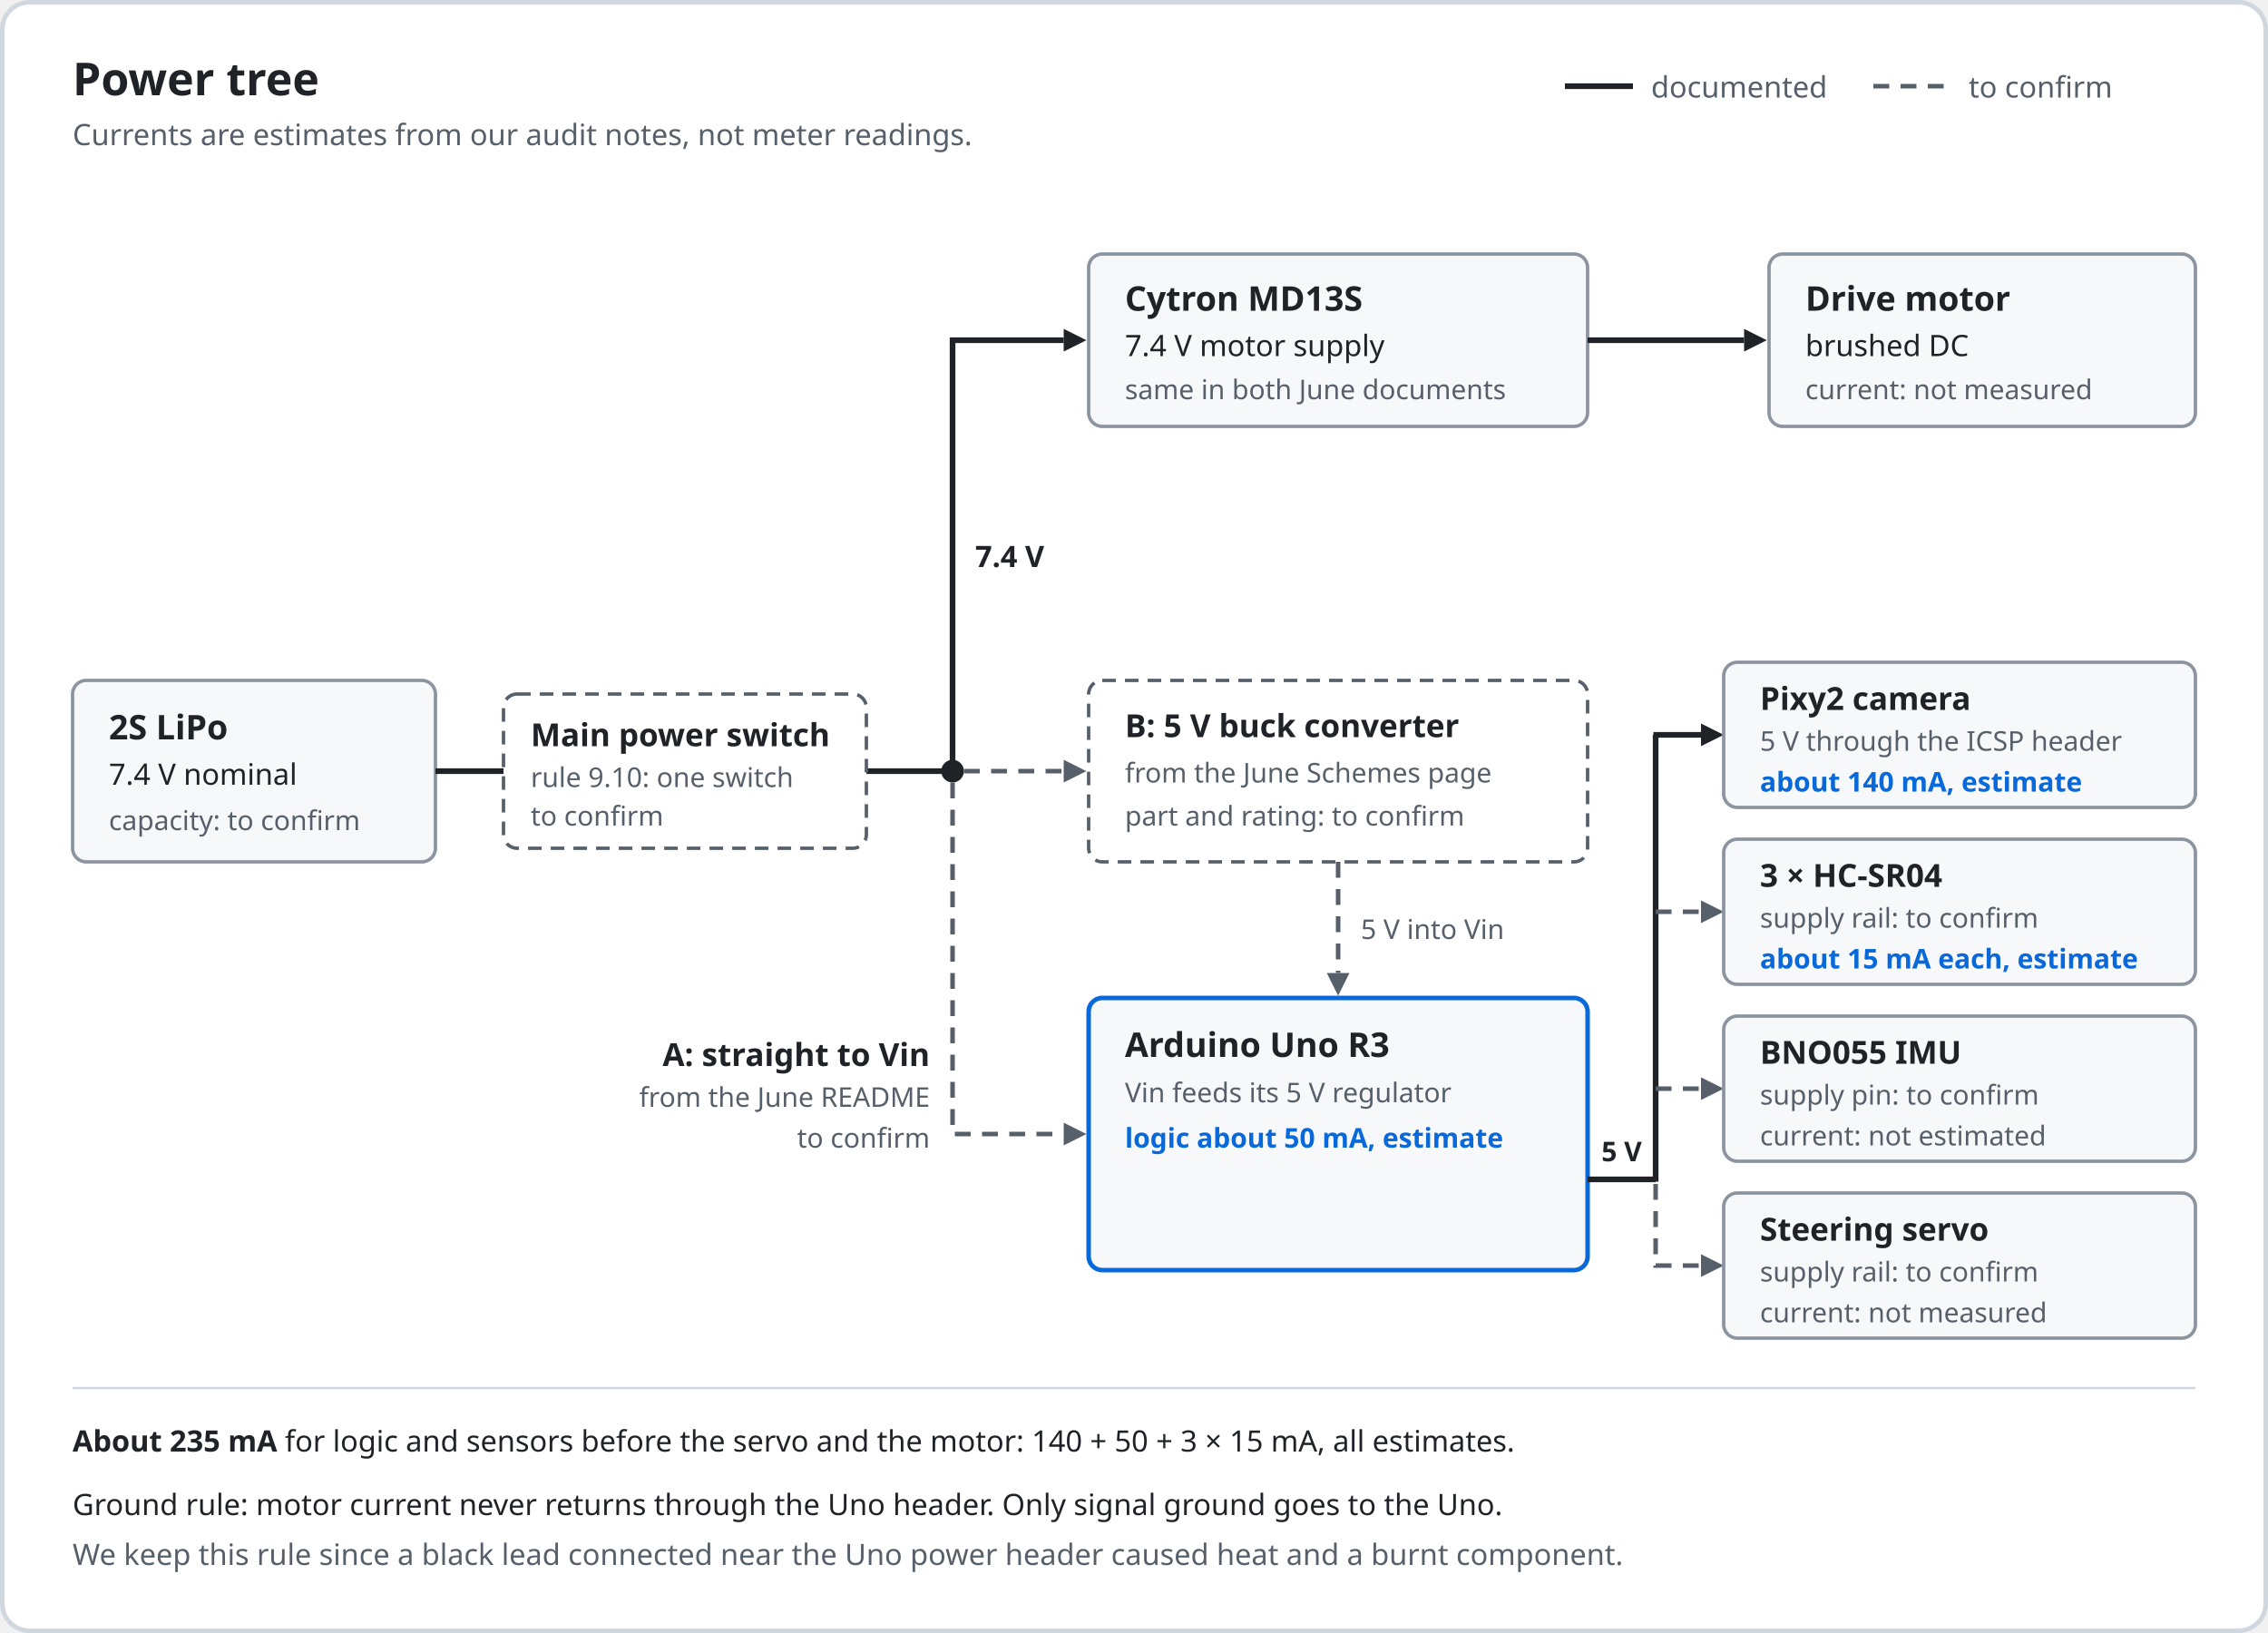
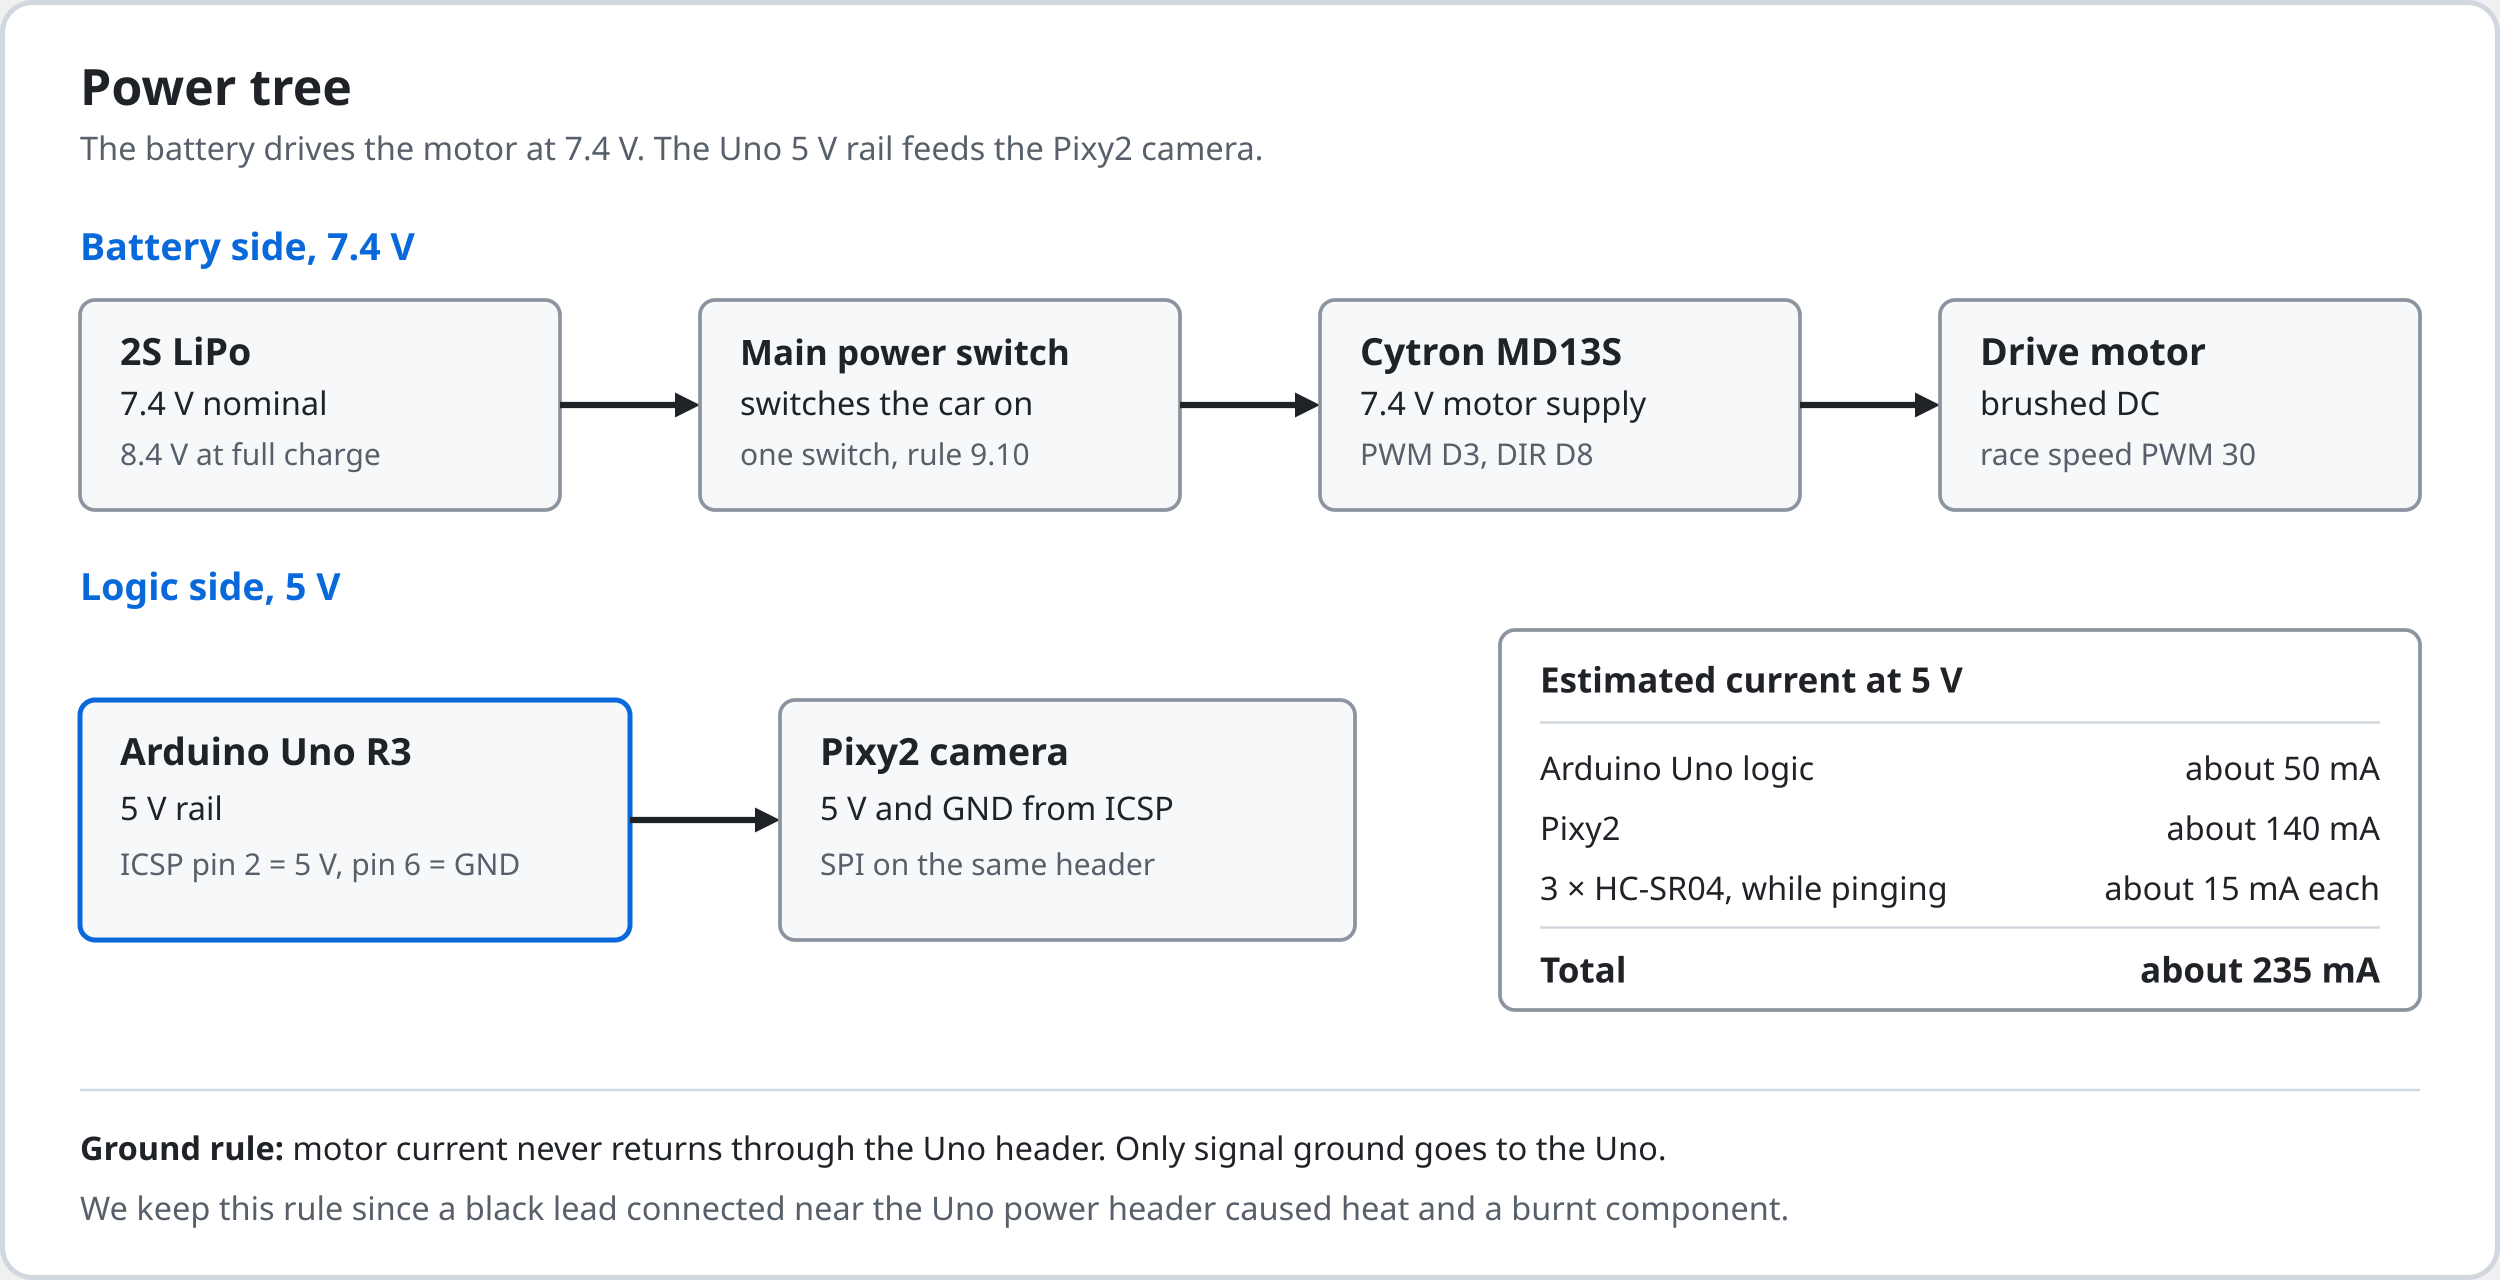
- <svg xmlns="http://www.w3.org/2000/svg" width="1000" height="720" viewBox="0 0 1000 720" role="img" aria-labelledby="t d">
+ <svg xmlns="http://www.w3.org/2000/svg" width="1000" height="512" viewBox="0 0 1000 512" role="img" aria-labelledby="t d">
  <style>
    text { font-family: -apple-system, BlinkMacSystemFont, "Segoe UI", "Noto Sans", Helvetica, Arial, sans-serif; fill: #1f2328; }
    .title { font-size: 20px; font-weight: 600; }
+     .h2 { font-size: 15px; font-weight: 600; fill: #0969da; }
    .name { font-size: 15px; font-weight: 600; }
    .name14 { font-size: 14px; font-weight: 600; }
    .body { font-size: 13px; fill: #1f2328; }
    .sub { font-size: 13px; fill: #57606a; }
    .small { font-size: 12px; fill: #57606a; }
-     .est { font-size: 12px; fill: #0969da; font-weight: 600; }
    .box { fill: #f6f8fa; stroke: #8c959f; stroke-width: 1.5; }
-     .boxd { fill: #ffffff; stroke: #57606a; stroke-width: 1.5; stroke-dasharray: 6 4; }
    .pwr { stroke: #1f2328; stroke-width: 2.5; fill: none; }
-     .tbc { stroke: #57606a; stroke-width: 2; stroke-dasharray: 7 5; fill: none; }
    .hp { fill: #1f2328; }
-     .hg { fill: #57606a; }
  </style>
-   <rect x="1" y="1" width="998" height="718" rx="12" fill="#ffffff" stroke="#d0d7de" stroke-width="2" />
+   <rect x="1" y="1" width="998" height="510" rx="12" fill="#ffffff" stroke="#d0d7de" stroke-width="2" />
  <text class="title" x="32" y="42">Power tree</text>
-   <text class="sub" x="32" y="64">Currents are estimates from our audit notes, not meter readings.</text>
-   <line class="pwr" x1="690" y1="38" x2="720" y2="38" />
-   <text class="sub" x="728" y="43">documented</text>
-   <line class="tbc" x1="826" y1="38" x2="860" y2="38" />
-   <text class="sub" x="868" y="43">to confirm</text>
-   <rect class="box" x="32" y="300" width="160" height="80" rx="6" />
-   <text class="name" x="48" y="326">2S LiPo</text>
-   <text class="body" x="48" y="346">7.4 V nominal</text>
-   <text class="small" x="48" y="366">capacity: to confirm</text>
-   <line class="pwr" x1="192" y1="340" x2="420" y2="340" />
-   <rect class="boxd" x="222" y="306" width="160" height="68" rx="6" />
-   <text class="name14" x="234" y="329">Main power switch</text>
-   <text class="small" x="234" y="347">rule 9.10: one switch</text>
-   <text class="small" x="234" y="364">to confirm</text>
-   <circle cx="420" cy="340" r="5" class="hp" />
-   <path class="pwr" d="M420,340 V150 H469" />
-   <polygon class="hp" points="479,150 469,145 469,155" />
-   <text class="body" x="430" y="250" style="font-weight:600">7.4 V</text>
-   <rect class="box" x="480" y="112" width="220" height="76" rx="6" />
-   <text class="name" x="496" y="137">Cytron MD13S</text>
-   <text class="body" x="496" y="157">7.4 V motor supply</text>
-   <text class="small" x="496" y="176">same in both June documents</text>
-   <line class="pwr" x1="700" y1="150" x2="769" y2="150" />
-   <polygon class="hp" points="779,150 769,145 769,155" />
-   <rect class="box" x="780" y="112" width="188" height="76" rx="6" />
-   <text class="name" x="796" y="137">Drive motor</text>
-   <text class="body" x="796" y="157">brushed DC</text>
-   <text class="small" x="796" y="176">current: not measured</text>
-   <line class="tbc" x1="425" y1="340" x2="469" y2="340" />
-   <polygon class="hg" points="479,340 469,335 469,345" />
-   <rect class="boxd" x="480" y="300" width="220" height="80" rx="6" />
-   <text class="name14" x="496" y="325">B: 5 V buck converter</text>
-   <text class="small" x="496" y="345">from the June Schemes page</text>
-   <text class="small" x="496" y="364">part and rating: to confirm</text>
-   <line class="tbc" x1="590" y1="380" x2="590" y2="429" />
-   <polygon class="hg" points="590,439 585,429 595,429" />
-   <text class="small" x="600" y="414">5 V into Vin</text>
-   <path class="tbc" d="M420,345 V500 H469" />
-   <polygon class="hg" points="479,500 469,495 469,505" />
-   <text class="name14" x="410" y="470" text-anchor="end">A: straight to Vin</text>
-   <text class="small" x="410" y="488" text-anchor="end">from the June README</text>
-   <text class="small" x="410" y="506" text-anchor="end">to confirm</text>
-   <rect class="box" x="480" y="440" width="220" height="120" rx="6" style="stroke:#0969da;stroke-width:2" />
-   <text class="name" x="496" y="466">Arduino Uno R3</text>
-   <text class="small" x="496" y="486">Vin feeds its 5 V regulator</text>
-   <text class="est" x="496" y="506">logic about 50 mA, estimate</text>
-   <line class="pwr" x1="700" y1="520" x2="730" y2="520" />
-   <text class="small" x="715" y="512" text-anchor="middle" style="fill:#1f2328;font-weight:600">5 V</text>
-   <line class="pwr" x1="730" y1="521" x2="730" y2="324" />
-   <line class="pwr" x1="729" y1="324" x2="750" y2="324" />
-   <polygon class="hp" points="760,324 750,319 750,329" />
-   <line class="tbc" x1="730" y1="402" x2="750" y2="402" />
-   <polygon class="hg" points="760,402 750,397 750,407" />
-   <line class="tbc" x1="730" y1="480" x2="750" y2="480" />
-   <polygon class="hg" points="760,480 750,475 750,485" />
-   <path class="tbc" d="M730,522 V558 H750" />
-   <polygon class="hg" points="760,558 750,553 750,563" />
-   <rect class="box" x="760" y="292" width="208" height="64" rx="6" />
-   <text class="name14" x="776" y="313">Pixy2 camera</text>
-   <text class="small" x="776" y="331">5 V through the ICSP header</text>
-   <text class="est" x="776" y="349">about 140 mA, estimate</text>
-   <rect class="box" x="760" y="370" width="208" height="64" rx="6" />
-   <text class="name14" x="776" y="391">3 × HC-SR04</text>
-   <text class="small" x="776" y="409">supply rail: to confirm</text>
-   <text class="est" x="776" y="427">about 15 mA each, estimate</text>
-   <rect class="box" x="760" y="448" width="208" height="64" rx="6" />
-   <text class="name14" x="776" y="469">BNO055 IMU</text>
-   <text class="small" x="776" y="487">supply pin: to confirm</text>
-   <text class="small" x="776" y="505">current: not estimated</text>
-   <rect class="box" x="760" y="526" width="208" height="64" rx="6" />
-   <text class="name14" x="776" y="547">Steering servo</text>
-   <text class="small" x="776" y="565">supply rail: to confirm</text>
-   <text class="small" x="776" y="583">current: not measured</text>
-   <line x1="32" y1="612" x2="968" y2="612" stroke="#d0d7de" stroke-width="1" />
-   <text class="body" x="32" y="640">
-     <tspan style="font-weight:600">About 235 mA</tspan> for logic and sensors before the servo and the motor: 140 + 50 + 3 × 15 mA, all estimates.</text>
-   <text class="body" x="32" y="668">Ground rule: motor current never returns through the Uno header. Only signal ground goes to the Uno.</text>
-   <text class="sub" x="32" y="690">We keep this rule since a black lead connected near the Uno power header caused heat and a burnt component.</text>
+   <text class="sub" x="32" y="64">The battery drives the motor at 7.4 V. The Uno 5 V rail feeds the Pixy2 camera.</text>
+   <text class="h2" x="32" y="104">Battery side, 7.4 V</text>
+   <rect class="box" x="32" y="120" width="192" height="84" rx="6" />
+   <text class="name" x="48" y="146">2S LiPo</text>
+   <text class="body" x="48" y="166">7.4 V nominal</text>
+   <text class="small" x="48" y="186">8.4 V at full charge</text>
+   <line class="pwr" x1="224" y1="162" x2="270" y2="162" />
+   <polygon class="hp" points="280,162 270,157 270,167" />
+   <rect class="box" x="280" y="120" width="192" height="84" rx="6" />
+   <text class="name14" x="296" y="146">Main power switch</text>
+   <text class="body" x="296" y="166">switches the car on</text>
+   <text class="small" x="296" y="186">one switch, rule 9.10</text>
+   <line class="pwr" x1="472" y1="162" x2="518" y2="162" />
+   <polygon class="hp" points="528,162 518,157 518,167" />
+   <rect class="box" x="528" y="120" width="192" height="84" rx="6" />
+   <text class="name" x="544" y="146">Cytron MD13S</text>
+   <text class="body" x="544" y="166">7.4 V motor supply</text>
+   <text class="small" x="544" y="186">PWM D3, DIR D8</text>
+   <line class="pwr" x1="720" y1="162" x2="766" y2="162" />
+   <polygon class="hp" points="776,162 766,157 766,167" />
+   <rect class="box" x="776" y="120" width="192" height="84" rx="6" />
+   <text class="name" x="792" y="146">Drive motor</text>
+   <text class="body" x="792" y="166">brushed DC</text>
+   <text class="small" x="792" y="186">race speed PWM 30</text>
+   <text class="h2" x="32" y="240">Logic side, 5 V</text>
+   <rect class="box" x="32" y="280" width="220" height="96" rx="6" style="stroke:#0969da;stroke-width:2" />
+   <text class="name" x="48" y="306">Arduino Uno R3</text>
+   <text class="body" x="48" y="328">5 V rail</text>
+   <text class="small" x="48" y="350">ICSP pin 2 = 5 V, pin 6 = GND</text>
+   <line class="pwr" x1="252" y1="328" x2="302" y2="328" />
+   <polygon class="hp" points="312,328 302,323 302,333" />
+   <rect class="box" x="312" y="280" width="230" height="96" rx="6" />
+   <text class="name" x="328" y="306">Pixy2 camera</text>
+   <text class="body" x="328" y="328">5 V and GND from ICSP</text>
+   <text class="small" x="328" y="350">SPI on the same header</text>
+   <rect x="600" y="252" width="368" height="152" rx="6" fill="#ffffff" stroke="#8c959f" stroke-width="1.5" />
+   <text class="name14" x="616" y="277">Estimated current at 5 V</text>
+   <line x1="616" y1="289" x2="952" y2="289" stroke="#d0d7de" stroke-width="1" />
+   <text class="body" x="616" y="312">Arduino Uno logic</text>
+   <text class="body" x="952" y="312" text-anchor="end">about 50 mA</text>
+   <text class="body" x="616" y="336">Pixy2</text>
+   <text class="body" x="952" y="336" text-anchor="end">about 140 mA</text>
+   <text class="body" x="616" y="360">3 × HC-SR04, while pinging</text>
+   <text class="body" x="952" y="360" text-anchor="end">about 15 mA each</text>
+   <line x1="616" y1="371" x2="952" y2="371" stroke="#d0d7de" stroke-width="1" />
+   <text class="name14" x="616" y="393">Total</text>
+   <text class="name14" x="952" y="393" text-anchor="end">about 235 mA</text>
+   <line x1="32" y1="436" x2="968" y2="436" stroke="#d0d7de" stroke-width="1" />
+   <text class="body" x="32" y="464">
+     <tspan style="font-weight:600">Ground rule:</tspan> motor current never returns through the Uno header. Only signal ground goes to the Uno.</text>
+   <text class="sub" x="32" y="488">We keep this rule since a black lead connected near the Uno power header caused heat and a burnt component.</text>
</svg>
